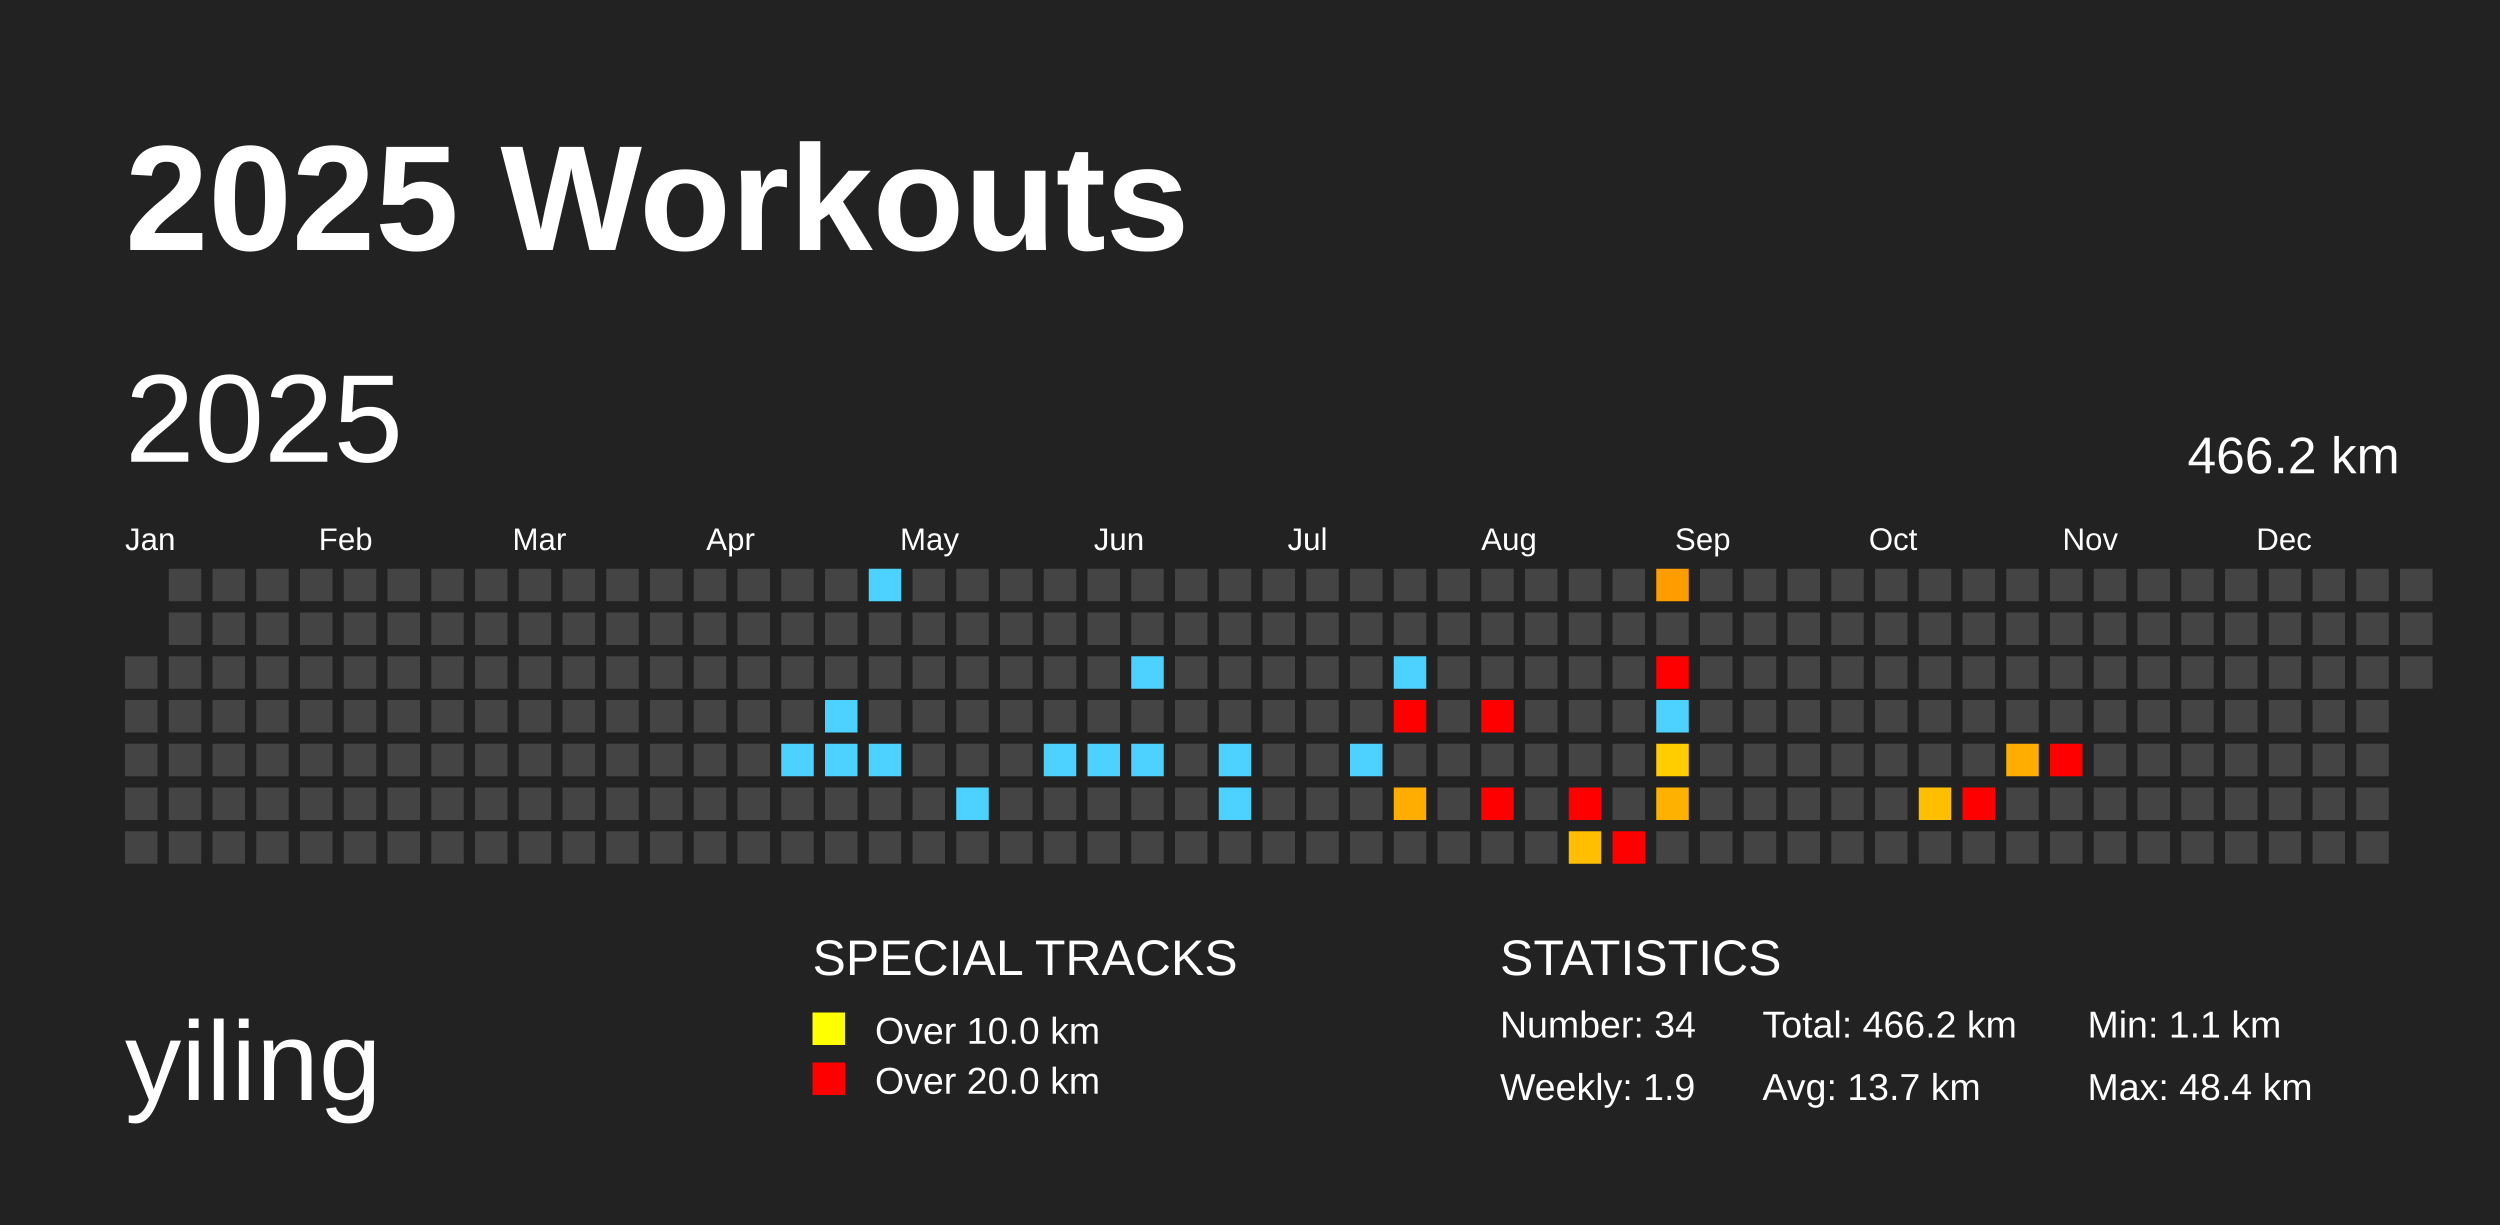
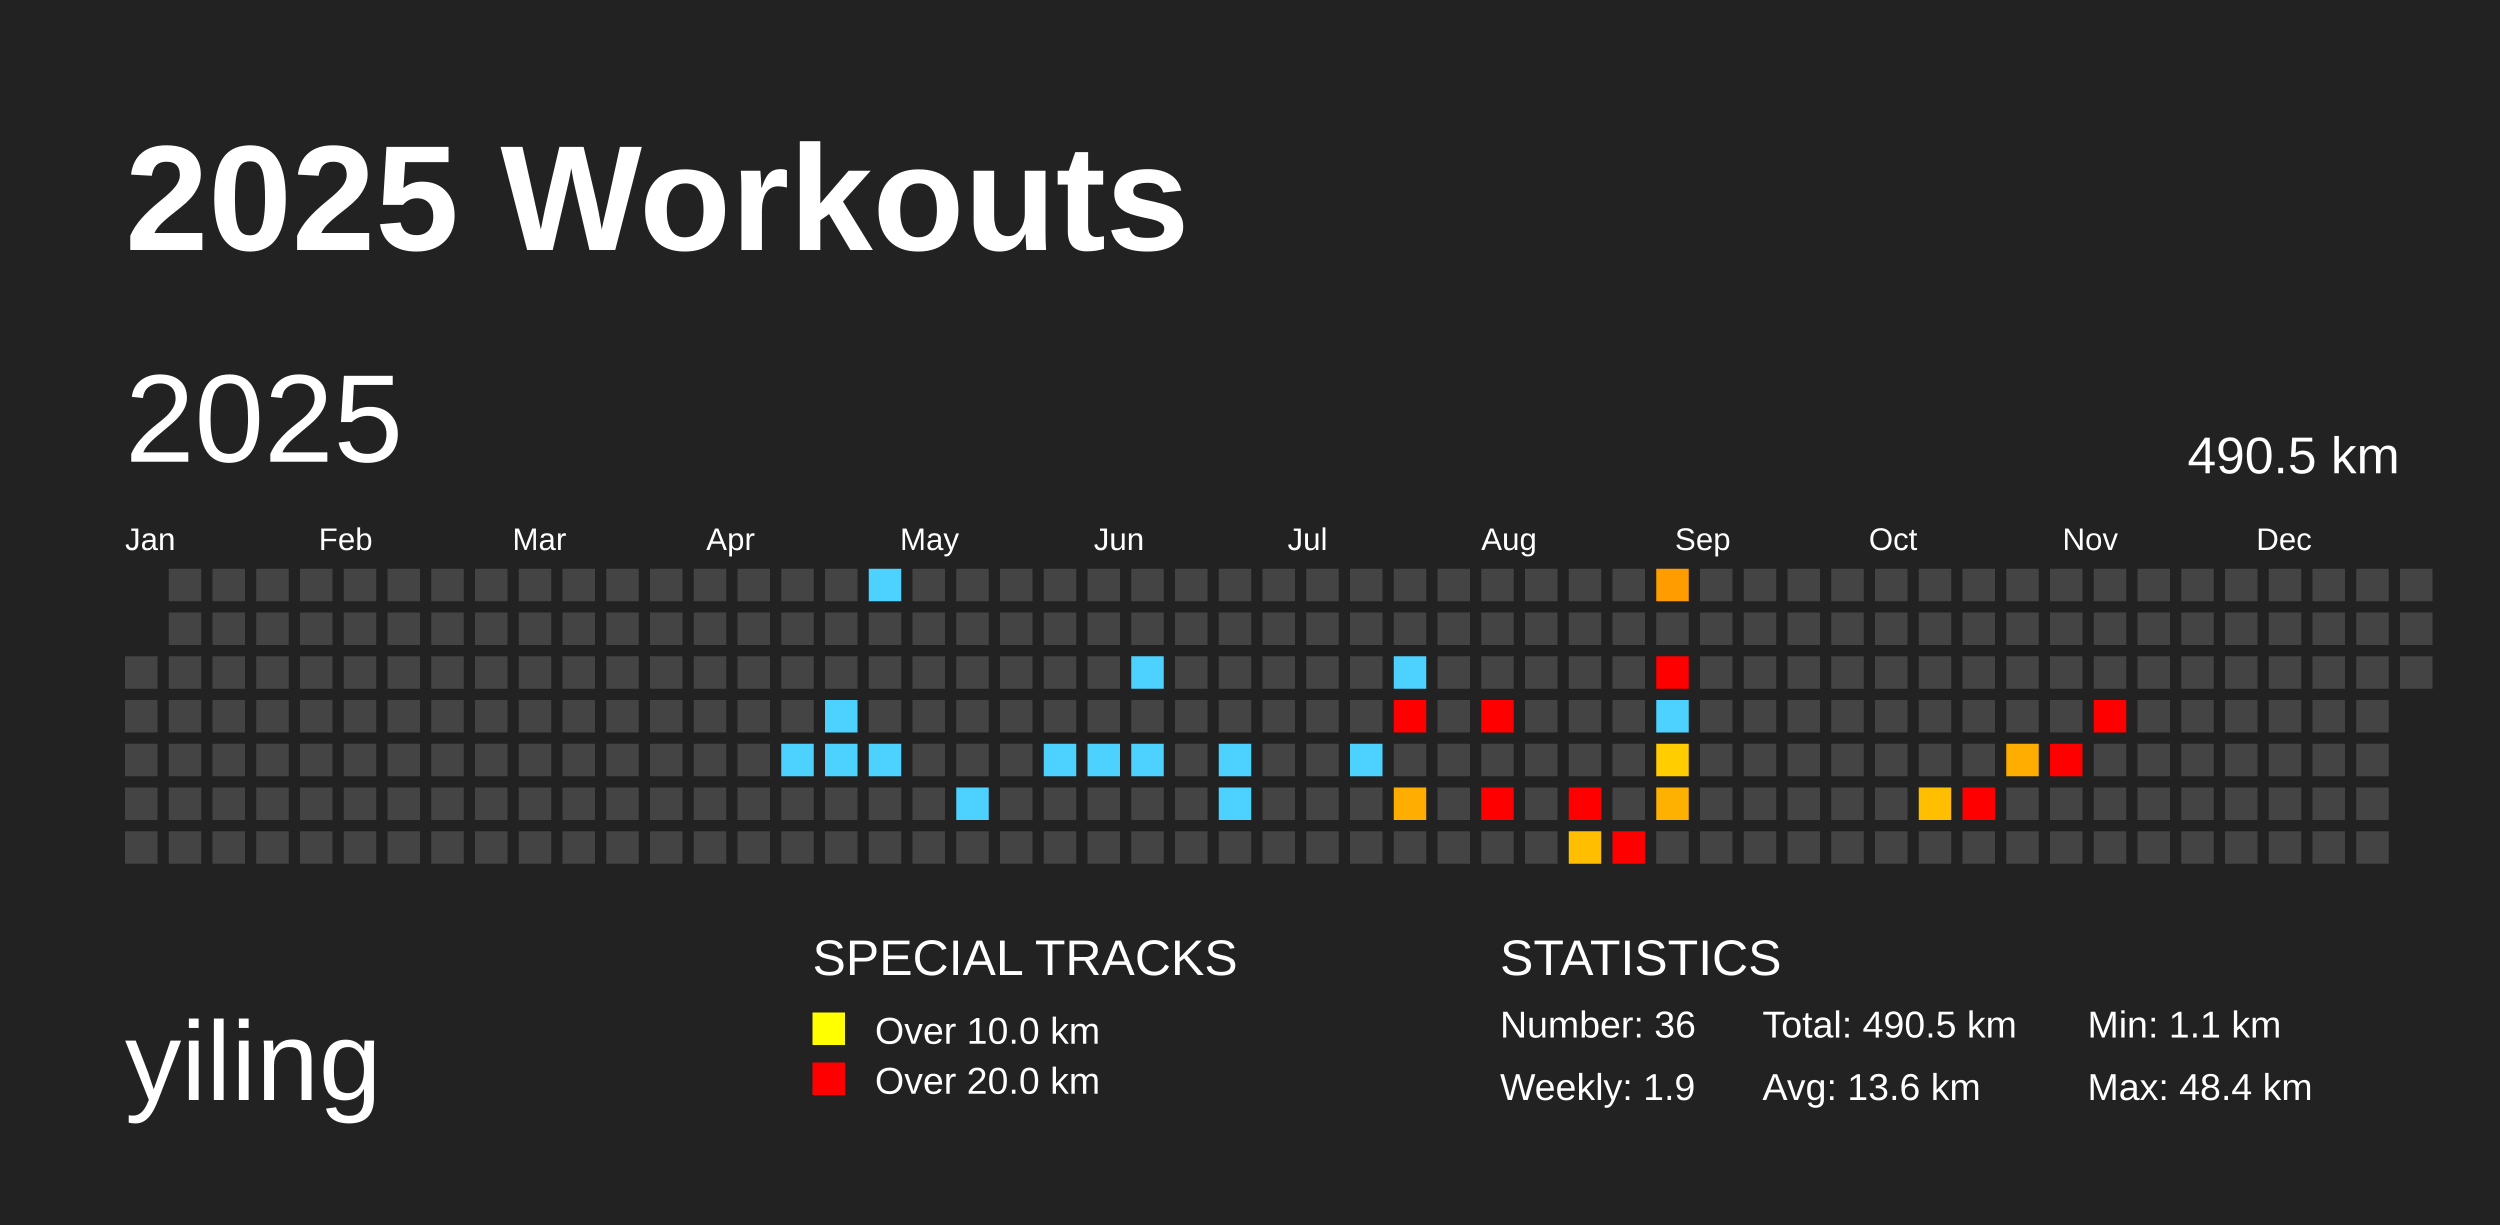
<svg xmlns="http://www.w3.org/2000/svg" baseProfile="full" height="98mm" version="1.1" viewBox="0,0,200,98" width="200mm">
  <defs />
  <rect fill="#222222" height="98" width="200" x="0" y="0" />
  <text fill="#FFFFFF" style="font-size:12px; font-family:Arial; font-weight:bold;" x="10" y="20">2025 Workouts</text>
  <text fill="#FFFFFF" style="font-size:9px; font-family:Arial" x="10" y="88">yiling</text>
  <text fill="#FFFFFF" style="font-size:4px; font-family:Arial" x="65" y="78">SPECIAL TRACKS</text>
  <rect fill="yellow" height="2.6" width="2.6" x="65" y="81" />
  <text fill="#FFFFFF" style="font-size:3px; font-family:Arial" x="70" y="83.5">Over 10.0 km</text>
  <rect fill="red" height="2.6" width="2.6" x="65" y="85" />
  <text fill="#FFFFFF" style="font-size:3px; font-family:Arial" x="70" y="87.5">Over 20.0 km</text>
  <text fill="#FFFFFF" style="font-size:4px; font-family:Arial" x="120" y="78">STATISTICS</text>
-   <text fill="#FFFFFF" style="font-size:3px; font-family:Arial" x="120" y="83">Number: 34</text>
+   <text fill="#FFFFFF" style="font-size:3px; font-family:Arial" x="120" y="83">Number: 36</text>
  <text fill="#FFFFFF" style="font-size:3px; font-family:Arial" x="120" y="88">Weekly: 1.9</text>
-   <text fill="#FFFFFF" style="font-size:3px; font-family:Arial" x="141" y="83">Total: 466.2 km</text>
-   <text fill="#FFFFFF" style="font-size:3px; font-family:Arial" x="141" y="88">Avg: 13.7 km</text>
+   <text fill="#FFFFFF" style="font-size:3px; font-family:Arial" x="141" y="83">Total: 490.5 km</text>
+   <text fill="#FFFFFF" style="font-size:3px; font-family:Arial" x="141" y="88">Avg: 13.6 km</text>
  <text fill="#FFFFFF" style="font-size:3px; font-family:Arial" x="167" y="83">Min: 1.1 km</text>
  <text fill="#FFFFFF" style="font-size:3px; font-family:Arial" x="167" y="88">Max: 48.4 km</text>
  <text dominant-baseline="hanging" fill="#FFFFFF" style="font-size:10.0px; font-family:Arial;" x="10" y="30">2025</text>
-   <text dominant-baseline="hanging" fill="#FFFFFF" style="font-size:4.125px; font-family:Arial;" x="175" y="35">466.2 km</text>
+   <text dominant-baseline="hanging" fill="#FFFFFF" style="font-size:4.125px; font-family:Arial;" x="175" y="35">490.5 km</text>
  <text fill="#FFFFFF" style="font-size:2.5px; font-family:Arial" x="10.0" y="44">Jan</text>
  <text fill="#FFFFFF" style="font-size:2.5px; font-family:Arial" x="25.5" y="44">Feb</text>
  <text fill="#FFFFFF" style="font-size:2.5px; font-family:Arial" x="41.0" y="44">Mar</text>
  <text fill="#FFFFFF" style="font-size:2.5px; font-family:Arial" x="56.5" y="44">Apr</text>
  <text fill="#FFFFFF" style="font-size:2.5px; font-family:Arial" x="72.0" y="44">May</text>
  <text fill="#FFFFFF" style="font-size:2.5px; font-family:Arial" x="87.5" y="44">Jun</text>
  <text fill="#FFFFFF" style="font-size:2.5px; font-family:Arial" x="103.0" y="44">Jul</text>
  <text fill="#FFFFFF" style="font-size:2.5px; font-family:Arial" x="118.5" y="44">Aug</text>
  <text fill="#FFFFFF" style="font-size:2.5px; font-family:Arial" x="134.0" y="44">Sep</text>
  <text fill="#FFFFFF" style="font-size:2.5px; font-family:Arial" x="149.5" y="44">Oct</text>
  <text fill="#FFFFFF" style="font-size:2.5px; font-family:Arial" x="165.0" y="44">Nov</text>
  <text fill="#FFFFFF" style="font-size:2.5px; font-family:Arial" x="180.5" y="44">Dec</text>
  <rect fill="#444444" height="2.6" width="2.6" x="10.0" y="52.5" />
  <rect fill="#444444" height="2.6" width="2.6" x="10.0" y="56.0" />
  <rect fill="#444444" height="2.6" width="2.6" x="10.0" y="59.5" />
  <rect fill="#444444" height="2.6" width="2.6" x="10.0" y="63.0" />
  <rect fill="#444444" height="2.6" width="2.6" x="10.0" y="66.5" />
  <rect fill="#444444" height="2.6" width="2.6" x="13.5" y="45.5" />
  <rect fill="#444444" height="2.6" width="2.6" x="13.5" y="49.0" />
  <rect fill="#444444" height="2.6" width="2.6" x="13.5" y="52.5" />
  <rect fill="#444444" height="2.6" width="2.6" x="13.5" y="56.0" />
  <rect fill="#444444" height="2.6" width="2.6" x="13.5" y="59.5" />
  <rect fill="#444444" height="2.6" width="2.6" x="13.5" y="63.0" />
  <rect fill="#444444" height="2.6" width="2.6" x="13.5" y="66.5" />
  <rect fill="#444444" height="2.6" width="2.6" x="17.0" y="45.5" />
  <rect fill="#444444" height="2.6" width="2.6" x="17.0" y="49.0" />
  <rect fill="#444444" height="2.6" width="2.6" x="17.0" y="52.5" />
  <rect fill="#444444" height="2.6" width="2.6" x="17.0" y="56.0" />
  <rect fill="#444444" height="2.6" width="2.6" x="17.0" y="59.5" />
  <rect fill="#444444" height="2.6" width="2.6" x="17.0" y="63.0" />
  <rect fill="#444444" height="2.6" width="2.6" x="17.0" y="66.5" />
  <rect fill="#444444" height="2.6" width="2.6" x="20.5" y="45.5" />
  <rect fill="#444444" height="2.6" width="2.6" x="20.5" y="49.0" />
  <rect fill="#444444" height="2.6" width="2.6" x="20.5" y="52.5" />
  <rect fill="#444444" height="2.6" width="2.6" x="20.5" y="56.0" />
  <rect fill="#444444" height="2.6" width="2.6" x="20.5" y="59.5" />
  <rect fill="#444444" height="2.6" width="2.6" x="20.5" y="63.0" />
  <rect fill="#444444" height="2.6" width="2.6" x="20.5" y="66.5" />
  <rect fill="#444444" height="2.6" width="2.6" x="24.0" y="45.5" />
  <rect fill="#444444" height="2.6" width="2.6" x="24.0" y="49.0" />
  <rect fill="#444444" height="2.6" width="2.6" x="24.0" y="52.5" />
  <rect fill="#444444" height="2.6" width="2.6" x="24.0" y="56.0" />
  <rect fill="#444444" height="2.6" width="2.6" x="24.0" y="59.5" />
  <rect fill="#444444" height="2.6" width="2.6" x="24.0" y="63.0" />
  <rect fill="#444444" height="2.6" width="2.6" x="24.0" y="66.5" />
  <rect fill="#444444" height="2.6" width="2.6" x="27.5" y="45.5" />
  <rect fill="#444444" height="2.6" width="2.6" x="27.5" y="49.0" />
  <rect fill="#444444" height="2.6" width="2.6" x="27.5" y="52.5" />
  <rect fill="#444444" height="2.6" width="2.6" x="27.5" y="56.0" />
  <rect fill="#444444" height="2.6" width="2.6" x="27.5" y="59.5" />
  <rect fill="#444444" height="2.6" width="2.6" x="27.5" y="63.0" />
  <rect fill="#444444" height="2.6" width="2.6" x="27.5" y="66.5" />
  <rect fill="#444444" height="2.6" width="2.6" x="31.0" y="45.5" />
  <rect fill="#444444" height="2.6" width="2.6" x="31.0" y="49.0" />
  <rect fill="#444444" height="2.6" width="2.6" x="31.0" y="52.5" />
  <rect fill="#444444" height="2.6" width="2.6" x="31.0" y="56.0" />
  <rect fill="#444444" height="2.6" width="2.6" x="31.0" y="59.5" />
  <rect fill="#444444" height="2.6" width="2.6" x="31.0" y="63.0" />
  <rect fill="#444444" height="2.6" width="2.6" x="31.0" y="66.5" />
  <rect fill="#444444" height="2.6" width="2.6" x="34.5" y="45.5" />
  <rect fill="#444444" height="2.6" width="2.6" x="34.5" y="49.0" />
  <rect fill="#444444" height="2.6" width="2.6" x="34.5" y="52.5" />
  <rect fill="#444444" height="2.6" width="2.6" x="34.5" y="56.0" />
  <rect fill="#444444" height="2.6" width="2.6" x="34.5" y="59.5" />
  <rect fill="#444444" height="2.6" width="2.6" x="34.5" y="63.0" />
  <rect fill="#444444" height="2.6" width="2.6" x="34.5" y="66.5" />
  <rect fill="#444444" height="2.6" width="2.6" x="38.0" y="45.5" />
  <rect fill="#444444" height="2.6" width="2.6" x="38.0" y="49.0" />
  <rect fill="#444444" height="2.6" width="2.6" x="38.0" y="52.5" />
  <rect fill="#444444" height="2.6" width="2.6" x="38.0" y="56.0" />
  <rect fill="#444444" height="2.6" width="2.6" x="38.0" y="59.5" />
  <rect fill="#444444" height="2.6" width="2.6" x="38.0" y="63.0" />
  <rect fill="#444444" height="2.6" width="2.6" x="38.0" y="66.5" />
  <rect fill="#444444" height="2.6" width="2.6" x="41.5" y="45.5" />
  <rect fill="#444444" height="2.6" width="2.6" x="41.5" y="49.0" />
  <rect fill="#444444" height="2.6" width="2.6" x="41.5" y="52.5" />
  <rect fill="#444444" height="2.6" width="2.6" x="41.5" y="56.0" />
  <rect fill="#444444" height="2.6" width="2.6" x="41.5" y="59.5" />
  <rect fill="#444444" height="2.6" width="2.6" x="41.5" y="63.0" />
  <rect fill="#444444" height="2.6" width="2.6" x="41.5" y="66.5" />
  <rect fill="#444444" height="2.6" width="2.6" x="45.0" y="45.5" />
  <rect fill="#444444" height="2.6" width="2.6" x="45.0" y="49.0" />
  <rect fill="#444444" height="2.6" width="2.6" x="45.0" y="52.5" />
  <rect fill="#444444" height="2.6" width="2.6" x="45.0" y="56.0" />
  <rect fill="#444444" height="2.6" width="2.6" x="45.0" y="59.5" />
  <rect fill="#444444" height="2.6" width="2.6" x="45.0" y="63.0" />
  <rect fill="#444444" height="2.6" width="2.6" x="45.0" y="66.5" />
  <rect fill="#444444" height="2.6" width="2.6" x="48.5" y="45.5" />
  <rect fill="#444444" height="2.6" width="2.6" x="48.5" y="49.0" />
  <rect fill="#444444" height="2.6" width="2.6" x="48.5" y="52.5" />
  <rect fill="#444444" height="2.6" width="2.6" x="48.5" y="56.0" />
  <rect fill="#444444" height="2.6" width="2.6" x="48.5" y="59.5" />
  <rect fill="#444444" height="2.6" width="2.6" x="48.5" y="63.0" />
  <rect fill="#444444" height="2.6" width="2.6" x="48.5" y="66.5" />
  <rect fill="#444444" height="2.6" width="2.6" x="52.0" y="45.5" />
  <rect fill="#444444" height="2.6" width="2.6" x="52.0" y="49.0" />
  <rect fill="#444444" height="2.6" width="2.6" x="52.0" y="52.5" />
  <rect fill="#444444" height="2.6" width="2.6" x="52.0" y="56.0" />
  <rect fill="#444444" height="2.6" width="2.6" x="52.0" y="59.5" />
  <rect fill="#444444" height="2.6" width="2.6" x="52.0" y="63.0" />
  <rect fill="#444444" height="2.6" width="2.6" x="52.0" y="66.5" />
  <rect fill="#444444" height="2.6" width="2.6" x="55.5" y="45.5" />
  <rect fill="#444444" height="2.6" width="2.6" x="55.5" y="49.0" />
  <rect fill="#444444" height="2.6" width="2.6" x="55.5" y="52.5" />
  <rect fill="#444444" height="2.6" width="2.6" x="55.5" y="56.0" />
  <rect fill="#444444" height="2.6" width="2.6" x="55.5" y="59.5" />
  <rect fill="#444444" height="2.6" width="2.6" x="55.5" y="63.0" />
  <rect fill="#444444" height="2.6" width="2.6" x="55.5" y="66.5" />
  <rect fill="#444444" height="2.6" width="2.6" x="59.0" y="45.5" />
  <rect fill="#444444" height="2.6" width="2.6" x="59.0" y="49.0" />
  <rect fill="#444444" height="2.6" width="2.6" x="59.0" y="52.5" />
  <rect fill="#444444" height="2.6" width="2.6" x="59.0" y="56.0" />
  <rect fill="#444444" height="2.6" width="2.6" x="59.0" y="59.5" />
  <rect fill="#444444" height="2.6" width="2.6" x="59.0" y="63.0" />
  <rect fill="#444444" height="2.6" width="2.6" x="59.0" y="66.5" />
  <rect fill="#444444" height="2.6" width="2.6" x="62.5" y="45.5" />
  <rect fill="#444444" height="2.6" width="2.6" x="62.5" y="49.0" />
  <rect fill="#444444" height="2.6" width="2.6" x="62.5" y="52.5" />
  <rect fill="#444444" height="2.6" width="2.6" x="62.5" y="56.0" />
  <rect fill="#4dd2ff" height="2.6" width="2.6" x="62.5" y="59.5" />
  <rect fill="#444444" height="2.6" width="2.6" x="62.5" y="63.0" />
  <rect fill="#444444" height="2.6" width="2.6" x="62.5" y="66.5" />
  <rect fill="#444444" height="2.6" width="2.6" x="66.0" y="45.5" />
  <rect fill="#444444" height="2.6" width="2.6" x="66.0" y="49.0" />
  <rect fill="#444444" height="2.6" width="2.6" x="66.0" y="52.5" />
  <rect fill="#4dd2ff" height="2.6" width="2.6" x="66.0" y="56.0" />
  <rect fill="#4dd2ff" height="2.6" width="2.6" x="66.0" y="59.5" />
  <rect fill="#444444" height="2.6" width="2.6" x="66.0" y="63.0" />
  <rect fill="#444444" height="2.6" width="2.6" x="66.0" y="66.5" />
  <rect fill="#4dd2ff" height="2.6" width="2.6" x="69.5" y="45.5" />
  <rect fill="#444444" height="2.6" width="2.6" x="69.5" y="49.0" />
  <rect fill="#444444" height="2.6" width="2.6" x="69.5" y="52.5" />
  <rect fill="#444444" height="2.6" width="2.6" x="69.5" y="56.0" />
  <rect fill="#4dd2ff" height="2.6" width="2.6" x="69.5" y="59.5" />
  <rect fill="#444444" height="2.6" width="2.6" x="69.5" y="63.0" />
  <rect fill="#444444" height="2.6" width="2.6" x="69.5" y="66.5" />
  <rect fill="#444444" height="2.6" width="2.6" x="73.0" y="45.5" />
  <rect fill="#444444" height="2.6" width="2.6" x="73.0" y="49.0" />
  <rect fill="#444444" height="2.6" width="2.6" x="73.0" y="52.5" />
  <rect fill="#444444" height="2.6" width="2.6" x="73.0" y="56.0" />
  <rect fill="#444444" height="2.6" width="2.6" x="73.0" y="59.5" />
  <rect fill="#444444" height="2.6" width="2.6" x="73.0" y="63.0" />
  <rect fill="#444444" height="2.6" width="2.6" x="73.0" y="66.5" />
  <rect fill="#444444" height="2.6" width="2.6" x="76.5" y="45.5" />
  <rect fill="#444444" height="2.6" width="2.6" x="76.5" y="49.0" />
  <rect fill="#444444" height="2.6" width="2.6" x="76.5" y="52.5" />
  <rect fill="#444444" height="2.6" width="2.6" x="76.5" y="56.0" />
  <rect fill="#444444" height="2.6" width="2.6" x="76.5" y="59.5" />
  <rect fill="#4dd2ff" height="2.6" width="2.6" x="76.5" y="63.0" />
  <rect fill="#444444" height="2.6" width="2.6" x="76.5" y="66.5" />
  <rect fill="#444444" height="2.6" width="2.6" x="80.0" y="45.5" />
  <rect fill="#444444" height="2.6" width="2.6" x="80.0" y="49.0" />
  <rect fill="#444444" height="2.6" width="2.6" x="80.0" y="52.5" />
  <rect fill="#444444" height="2.6" width="2.6" x="80.0" y="56.0" />
  <rect fill="#444444" height="2.6" width="2.6" x="80.0" y="59.5" />
  <rect fill="#444444" height="2.6" width="2.6" x="80.0" y="63.0" />
  <rect fill="#444444" height="2.6" width="2.6" x="80.0" y="66.5" />
  <rect fill="#444444" height="2.6" width="2.6" x="83.5" y="45.5" />
  <rect fill="#444444" height="2.6" width="2.6" x="83.5" y="49.0" />
  <rect fill="#444444" height="2.6" width="2.6" x="83.5" y="52.5" />
  <rect fill="#444444" height="2.6" width="2.6" x="83.5" y="56.0" />
  <rect fill="#4dd2ff" height="2.6" width="2.6" x="83.5" y="59.5" />
  <rect fill="#444444" height="2.6" width="2.6" x="83.5" y="63.0" />
  <rect fill="#444444" height="2.6" width="2.6" x="83.5" y="66.5" />
  <rect fill="#444444" height="2.6" width="2.6" x="87.0" y="45.5" />
  <rect fill="#444444" height="2.6" width="2.6" x="87.0" y="49.0" />
  <rect fill="#444444" height="2.6" width="2.6" x="87.0" y="52.5" />
  <rect fill="#444444" height="2.6" width="2.6" x="87.0" y="56.0" />
  <rect fill="#4dd2ff" height="2.6" width="2.6" x="87.0" y="59.5" />
  <rect fill="#444444" height="2.6" width="2.6" x="87.0" y="63.0" />
  <rect fill="#444444" height="2.6" width="2.6" x="87.0" y="66.5" />
  <rect fill="#444444" height="2.6" width="2.6" x="90.5" y="45.5" />
  <rect fill="#444444" height="2.6" width="2.6" x="90.5" y="49.0" />
  <rect fill="#4dd2ff" height="2.6" width="2.6" x="90.5" y="52.5" />
  <rect fill="#444444" height="2.6" width="2.6" x="90.5" y="56.0" />
  <rect fill="#4dd2ff" height="2.6" width="2.6" x="90.5" y="59.5" />
  <rect fill="#444444" height="2.6" width="2.6" x="90.5" y="63.0" />
  <rect fill="#444444" height="2.6" width="2.6" x="90.5" y="66.5" />
  <rect fill="#444444" height="2.6" width="2.6" x="94.0" y="45.5" />
  <rect fill="#444444" height="2.6" width="2.6" x="94.0" y="49.0" />
  <rect fill="#444444" height="2.6" width="2.6" x="94.0" y="52.5" />
  <rect fill="#444444" height="2.6" width="2.6" x="94.0" y="56.0" />
  <rect fill="#444444" height="2.6" width="2.6" x="94.0" y="59.5" />
  <rect fill="#444444" height="2.6" width="2.6" x="94.0" y="63.0" />
  <rect fill="#444444" height="2.6" width="2.6" x="94.0" y="66.5" />
  <rect fill="#444444" height="2.6" width="2.6" x="97.5" y="45.5" />
  <rect fill="#444444" height="2.6" width="2.6" x="97.5" y="49.0" />
  <rect fill="#444444" height="2.6" width="2.6" x="97.5" y="52.5" />
  <rect fill="#444444" height="2.6" width="2.6" x="97.5" y="56.0" />
  <rect fill="#4dd2ff" height="2.6" width="2.6" x="97.5" y="59.5" />
  <rect fill="#4dd2ff" height="2.6" width="2.6" x="97.5" y="63.0" />
  <rect fill="#444444" height="2.6" width="2.6" x="97.5" y="66.5" />
  <rect fill="#444444" height="2.6" width="2.6" x="101.0" y="45.5" />
  <rect fill="#444444" height="2.6" width="2.6" x="101.0" y="49.0" />
  <rect fill="#444444" height="2.6" width="2.6" x="101.0" y="52.5" />
  <rect fill="#444444" height="2.6" width="2.6" x="101.0" y="56.0" />
  <rect fill="#444444" height="2.6" width="2.6" x="101.0" y="59.5" />
  <rect fill="#444444" height="2.6" width="2.6" x="101.0" y="63.0" />
  <rect fill="#444444" height="2.6" width="2.6" x="101.0" y="66.5" />
  <rect fill="#444444" height="2.6" width="2.6" x="104.5" y="45.5" />
  <rect fill="#444444" height="2.6" width="2.6" x="104.5" y="49.0" />
  <rect fill="#444444" height="2.6" width="2.6" x="104.5" y="52.5" />
  <rect fill="#444444" height="2.6" width="2.6" x="104.5" y="56.0" />
  <rect fill="#444444" height="2.6" width="2.6" x="104.5" y="59.5" />
  <rect fill="#444444" height="2.6" width="2.6" x="104.5" y="63.0" />
  <rect fill="#444444" height="2.6" width="2.6" x="104.5" y="66.5" />
  <rect fill="#444444" height="2.6" width="2.6" x="108.0" y="45.5" />
  <rect fill="#444444" height="2.6" width="2.6" x="108.0" y="49.0" />
  <rect fill="#444444" height="2.6" width="2.6" x="108.0" y="52.5" />
  <rect fill="#444444" height="2.6" width="2.6" x="108.0" y="56.0" />
  <rect fill="#4dd2ff" height="2.6" width="2.6" x="108.0" y="59.5" />
  <rect fill="#444444" height="2.6" width="2.6" x="108.0" y="63.0" />
  <rect fill="#444444" height="2.6" width="2.6" x="108.0" y="66.5" />
  <rect fill="#444444" height="2.6" width="2.6" x="111.5" y="45.5" />
  <rect fill="#444444" height="2.6" width="2.6" x="111.5" y="49.0" />
  <rect fill="#4dd2ff" height="2.6" width="2.6" x="111.5" y="52.5" />
  <rect fill="red" height="2.6" width="2.6" x="111.5" y="56.0" />
  <rect fill="#444444" height="2.6" width="2.6" x="111.5" y="59.5" />
  <rect fill="#ffad00" height="2.6" width="2.6" x="111.5" y="63.0" />
  <rect fill="#444444" height="2.6" width="2.6" x="111.5" y="66.5" />
  <rect fill="#444444" height="2.6" width="2.6" x="115.0" y="45.5" />
  <rect fill="#444444" height="2.6" width="2.6" x="115.0" y="49.0" />
  <rect fill="#444444" height="2.6" width="2.6" x="115.0" y="52.5" />
  <rect fill="#444444" height="2.6" width="2.6" x="115.0" y="56.0" />
  <rect fill="#444444" height="2.6" width="2.6" x="115.0" y="59.5" />
  <rect fill="#444444" height="2.6" width="2.6" x="115.0" y="63.0" />
  <rect fill="#444444" height="2.6" width="2.6" x="115.0" y="66.5" />
  <rect fill="#444444" height="2.6" width="2.6" x="118.5" y="45.5" />
  <rect fill="#444444" height="2.6" width="2.6" x="118.5" y="49.0" />
  <rect fill="#444444" height="2.6" width="2.6" x="118.5" y="52.5" />
  <rect fill="red" height="2.6" width="2.6" x="118.5" y="56.0" />
  <rect fill="#444444" height="2.6" width="2.6" x="118.5" y="59.5" />
  <rect fill="red" height="2.6" width="2.6" x="118.5" y="63.0" />
  <rect fill="#444444" height="2.6" width="2.6" x="118.5" y="66.5" />
  <rect fill="#444444" height="2.6" width="2.6" x="122.0" y="45.5" />
  <rect fill="#444444" height="2.6" width="2.6" x="122.0" y="49.0" />
  <rect fill="#444444" height="2.6" width="2.6" x="122.0" y="52.5" />
  <rect fill="#444444" height="2.6" width="2.6" x="122.0" y="56.0" />
  <rect fill="#444444" height="2.6" width="2.6" x="122.0" y="59.5" />
  <rect fill="#444444" height="2.6" width="2.6" x="122.0" y="63.0" />
  <rect fill="#444444" height="2.6" width="2.6" x="122.0" y="66.5" />
  <rect fill="#444444" height="2.6" width="2.6" x="125.5" y="45.5" />
  <rect fill="#444444" height="2.6" width="2.6" x="125.5" y="49.0" />
  <rect fill="#444444" height="2.6" width="2.6" x="125.5" y="52.5" />
  <rect fill="#444444" height="2.6" width="2.6" x="125.5" y="56.0" />
  <rect fill="#444444" height="2.6" width="2.6" x="125.5" y="59.5" />
  <rect fill="red" height="2.6" width="2.6" x="125.5" y="63.0" />
  <rect fill="#ffbf00" height="2.6" width="2.6" x="125.5" y="66.5" />
  <rect fill="#444444" height="2.6" width="2.6" x="129.0" y="45.5" />
  <rect fill="#444444" height="2.6" width="2.6" x="129.0" y="49.0" />
  <rect fill="#444444" height="2.6" width="2.6" x="129.0" y="52.5" />
  <rect fill="#444444" height="2.6" width="2.6" x="129.0" y="56.0" />
  <rect fill="#444444" height="2.6" width="2.6" x="129.0" y="59.5" />
  <rect fill="#444444" height="2.6" width="2.6" x="129.0" y="63.0" />
  <rect fill="red" height="2.6" width="2.6" x="129.0" y="66.5" />
  <rect fill="#ff9d00" height="2.6" width="2.6" x="132.5" y="45.5" />
  <rect fill="#444444" height="2.6" width="2.6" x="132.5" y="49.0" />
  <rect fill="red" height="2.6" width="2.6" x="132.5" y="52.5" />
  <rect fill="#4dd2ff" height="2.6" width="2.6" x="132.5" y="56.0" />
  <rect fill="#ffcd00" height="2.6" width="2.6" x="132.5" y="59.5" />
  <rect fill="#ffb100" height="2.6" width="2.6" x="132.5" y="63.0" />
  <rect fill="#444444" height="2.6" width="2.6" x="132.5" y="66.5" />
  <rect fill="#444444" height="2.6" width="2.6" x="136.0" y="45.5" />
  <rect fill="#444444" height="2.6" width="2.6" x="136.0" y="49.0" />
  <rect fill="#444444" height="2.6" width="2.6" x="136.0" y="52.5" />
  <rect fill="#444444" height="2.6" width="2.6" x="136.0" y="56.0" />
  <rect fill="#444444" height="2.6" width="2.6" x="136.0" y="59.5" />
  <rect fill="#444444" height="2.6" width="2.6" x="136.0" y="63.0" />
  <rect fill="#444444" height="2.6" width="2.6" x="136.0" y="66.5" />
  <rect fill="#444444" height="2.6" width="2.6" x="139.5" y="45.5" />
  <rect fill="#444444" height="2.6" width="2.6" x="139.5" y="49.0" />
  <rect fill="#444444" height="2.6" width="2.6" x="139.5" y="52.5" />
  <rect fill="#444444" height="2.6" width="2.6" x="139.5" y="56.0" />
  <rect fill="#444444" height="2.6" width="2.6" x="139.5" y="59.5" />
  <rect fill="#444444" height="2.6" width="2.6" x="139.5" y="63.0" />
  <rect fill="#444444" height="2.6" width="2.6" x="139.5" y="66.5" />
  <rect fill="#444444" height="2.6" width="2.6" x="143.0" y="45.5" />
  <rect fill="#444444" height="2.6" width="2.6" x="143.0" y="49.0" />
  <rect fill="#444444" height="2.6" width="2.6" x="143.0" y="52.5" />
  <rect fill="#444444" height="2.6" width="2.6" x="143.0" y="56.0" />
  <rect fill="#444444" height="2.6" width="2.6" x="143.0" y="59.5" />
  <rect fill="#444444" height="2.6" width="2.6" x="143.0" y="63.0" />
  <rect fill="#444444" height="2.6" width="2.6" x="143.0" y="66.5" />
  <rect fill="#444444" height="2.6" width="2.6" x="146.5" y="45.5" />
  <rect fill="#444444" height="2.6" width="2.6" x="146.5" y="49.0" />
  <rect fill="#444444" height="2.6" width="2.6" x="146.5" y="52.5" />
  <rect fill="#444444" height="2.6" width="2.6" x="146.5" y="56.0" />
  <rect fill="#444444" height="2.6" width="2.6" x="146.5" y="59.5" />
  <rect fill="#444444" height="2.6" width="2.6" x="146.5" y="63.0" />
  <rect fill="#444444" height="2.6" width="2.6" x="146.5" y="66.5" />
  <rect fill="#444444" height="2.6" width="2.6" x="150.0" y="45.5" />
  <rect fill="#444444" height="2.6" width="2.6" x="150.0" y="49.0" />
  <rect fill="#444444" height="2.6" width="2.6" x="150.0" y="52.5" />
  <rect fill="#444444" height="2.6" width="2.6" x="150.0" y="56.0" />
  <rect fill="#444444" height="2.6" width="2.6" x="150.0" y="59.5" />
  <rect fill="#444444" height="2.6" width="2.6" x="150.0" y="63.0" />
  <rect fill="#444444" height="2.6" width="2.6" x="150.0" y="66.5" />
  <rect fill="#444444" height="2.6" width="2.6" x="153.5" y="45.5" />
  <rect fill="#444444" height="2.6" width="2.6" x="153.5" y="49.0" />
  <rect fill="#444444" height="2.6" width="2.6" x="153.5" y="52.5" />
  <rect fill="#444444" height="2.6" width="2.6" x="153.5" y="56.0" />
  <rect fill="#444444" height="2.6" width="2.6" x="153.5" y="59.5" />
  <rect fill="#ffbf00" height="2.6" width="2.6" x="153.5" y="63.0" />
  <rect fill="#444444" height="2.6" width="2.6" x="153.5" y="66.5" />
  <rect fill="#444444" height="2.6" width="2.6" x="157.0" y="45.5" />
  <rect fill="#444444" height="2.6" width="2.6" x="157.0" y="49.0" />
  <rect fill="#444444" height="2.6" width="2.6" x="157.0" y="52.5" />
  <rect fill="#444444" height="2.6" width="2.6" x="157.0" y="56.0" />
  <rect fill="#444444" height="2.6" width="2.6" x="157.0" y="59.5" />
  <rect fill="red" height="2.6" width="2.6" x="157.0" y="63.0" />
  <rect fill="#444444" height="2.6" width="2.6" x="157.0" y="66.5" />
  <rect fill="#444444" height="2.6" width="2.6" x="160.5" y="45.5" />
  <rect fill="#444444" height="2.6" width="2.6" x="160.5" y="49.0" />
  <rect fill="#444444" height="2.6" width="2.6" x="160.5" y="52.5" />
  <rect fill="#444444" height="2.6" width="2.6" x="160.5" y="56.0" />
  <rect fill="#ffae00" height="2.6" width="2.6" x="160.5" y="59.5" />
  <rect fill="#444444" height="2.6" width="2.6" x="160.5" y="63.0" />
  <rect fill="#444444" height="2.6" width="2.6" x="160.5" y="66.5" />
  <rect fill="#444444" height="2.6" width="2.6" x="164.0" y="45.5" />
  <rect fill="#444444" height="2.6" width="2.6" x="164.0" y="49.0" />
  <rect fill="#444444" height="2.6" width="2.6" x="164.0" y="52.5" />
  <rect fill="#444444" height="2.6" width="2.6" x="164.0" y="56.0" />
  <rect fill="red" height="2.6" width="2.6" x="164.0" y="59.5" />
  <rect fill="#444444" height="2.6" width="2.6" x="164.0" y="63.0" />
  <rect fill="#444444" height="2.6" width="2.6" x="164.0" y="66.5" />
  <rect fill="#444444" height="2.6" width="2.6" x="167.5" y="45.5" />
  <rect fill="#444444" height="2.6" width="2.6" x="167.5" y="49.0" />
  <rect fill="#444444" height="2.6" width="2.6" x="167.5" y="52.5" />
-   <rect fill="#444444" height="2.6" width="2.6" x="167.5" y="56.0" />
+   <rect fill="red" height="2.6" width="2.6" x="167.5" y="56.0" />
  <rect fill="#444444" height="2.6" width="2.6" x="167.5" y="59.5" />
  <rect fill="#444444" height="2.6" width="2.6" x="167.5" y="63.0" />
  <rect fill="#444444" height="2.6" width="2.6" x="167.5" y="66.5" />
  <rect fill="#444444" height="2.6" width="2.6" x="171.0" y="45.5" />
  <rect fill="#444444" height="2.6" width="2.6" x="171.0" y="49.0" />
  <rect fill="#444444" height="2.6" width="2.6" x="171.0" y="52.5" />
  <rect fill="#444444" height="2.6" width="2.6" x="171.0" y="56.0" />
  <rect fill="#444444" height="2.6" width="2.6" x="171.0" y="59.5" />
  <rect fill="#444444" height="2.6" width="2.6" x="171.0" y="63.0" />
  <rect fill="#444444" height="2.6" width="2.6" x="171.0" y="66.5" />
  <rect fill="#444444" height="2.6" width="2.6" x="174.5" y="45.5" />
  <rect fill="#444444" height="2.6" width="2.6" x="174.5" y="49.0" />
  <rect fill="#444444" height="2.6" width="2.6" x="174.5" y="52.5" />
  <rect fill="#444444" height="2.6" width="2.6" x="174.5" y="56.0" />
  <rect fill="#444444" height="2.6" width="2.6" x="174.5" y="59.5" />
  <rect fill="#444444" height="2.6" width="2.6" x="174.5" y="63.0" />
  <rect fill="#444444" height="2.6" width="2.6" x="174.5" y="66.5" />
  <rect fill="#444444" height="2.6" width="2.6" x="178.0" y="45.5" />
  <rect fill="#444444" height="2.6" width="2.6" x="178.0" y="49.0" />
  <rect fill="#444444" height="2.6" width="2.6" x="178.0" y="52.5" />
  <rect fill="#444444" height="2.6" width="2.6" x="178.0" y="56.0" />
  <rect fill="#444444" height="2.6" width="2.6" x="178.0" y="59.5" />
  <rect fill="#444444" height="2.6" width="2.6" x="178.0" y="63.0" />
  <rect fill="#444444" height="2.6" width="2.6" x="178.0" y="66.5" />
  <rect fill="#444444" height="2.6" width="2.6" x="181.5" y="45.5" />
  <rect fill="#444444" height="2.6" width="2.6" x="181.5" y="49.0" />
  <rect fill="#444444" height="2.6" width="2.6" x="181.5" y="52.5" />
  <rect fill="#444444" height="2.6" width="2.6" x="181.5" y="56.0" />
  <rect fill="#444444" height="2.6" width="2.6" x="181.5" y="59.5" />
  <rect fill="#444444" height="2.6" width="2.6" x="181.5" y="63.0" />
  <rect fill="#444444" height="2.6" width="2.6" x="181.5" y="66.5" />
  <rect fill="#444444" height="2.6" width="2.6" x="185.0" y="45.5" />
  <rect fill="#444444" height="2.6" width="2.6" x="185.0" y="49.0" />
  <rect fill="#444444" height="2.6" width="2.6" x="185.0" y="52.5" />
  <rect fill="#444444" height="2.6" width="2.6" x="185.0" y="56.0" />
  <rect fill="#444444" height="2.6" width="2.6" x="185.0" y="59.5" />
  <rect fill="#444444" height="2.6" width="2.6" x="185.0" y="63.0" />
  <rect fill="#444444" height="2.6" width="2.6" x="185.0" y="66.5" />
  <rect fill="#444444" height="2.6" width="2.6" x="188.5" y="45.5" />
  <rect fill="#444444" height="2.6" width="2.6" x="188.5" y="49.0" />
  <rect fill="#444444" height="2.6" width="2.6" x="188.5" y="52.5" />
  <rect fill="#444444" height="2.6" width="2.6" x="188.5" y="56.0" />
  <rect fill="#444444" height="2.6" width="2.6" x="188.5" y="59.5" />
  <rect fill="#444444" height="2.6" width="2.6" x="188.5" y="63.0" />
  <rect fill="#444444" height="2.6" width="2.6" x="188.5" y="66.5" />
  <rect fill="#444444" height="2.6" width="2.6" x="192.0" y="45.5" />
  <rect fill="#444444" height="2.6" width="2.6" x="192.0" y="49.0" />
  <rect fill="#444444" height="2.6" width="2.6" x="192.0" y="52.5" />
</svg>
